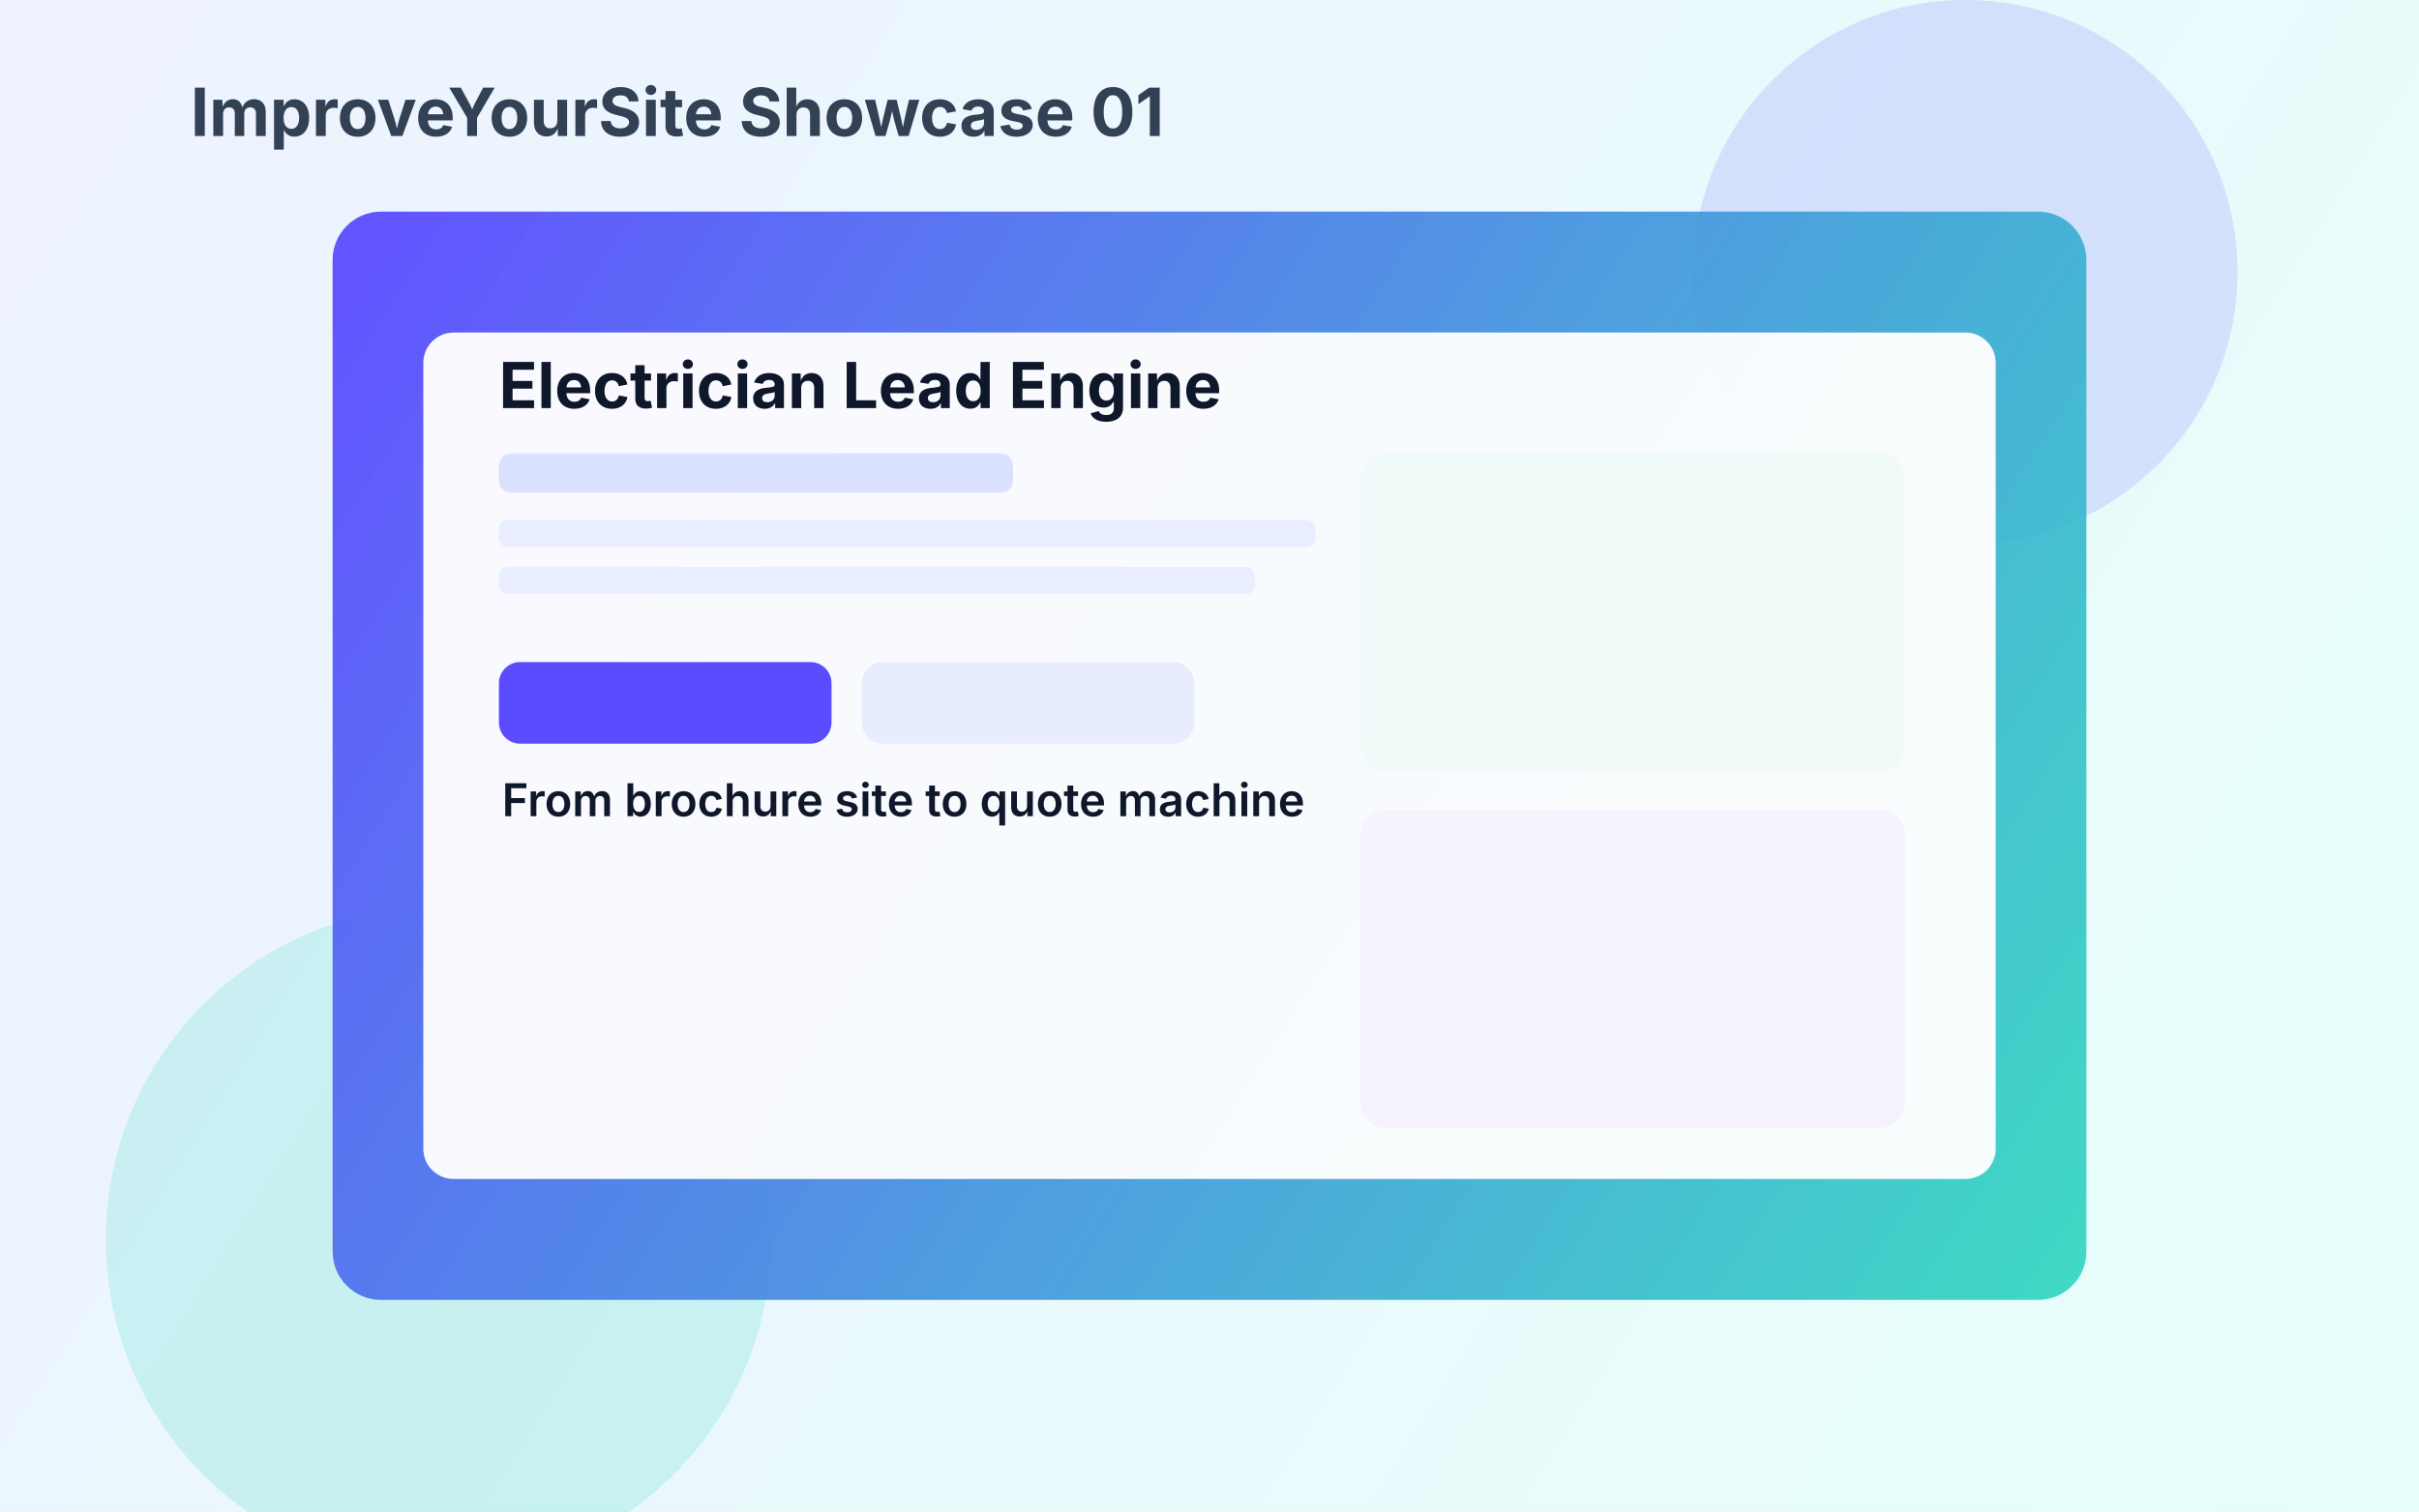
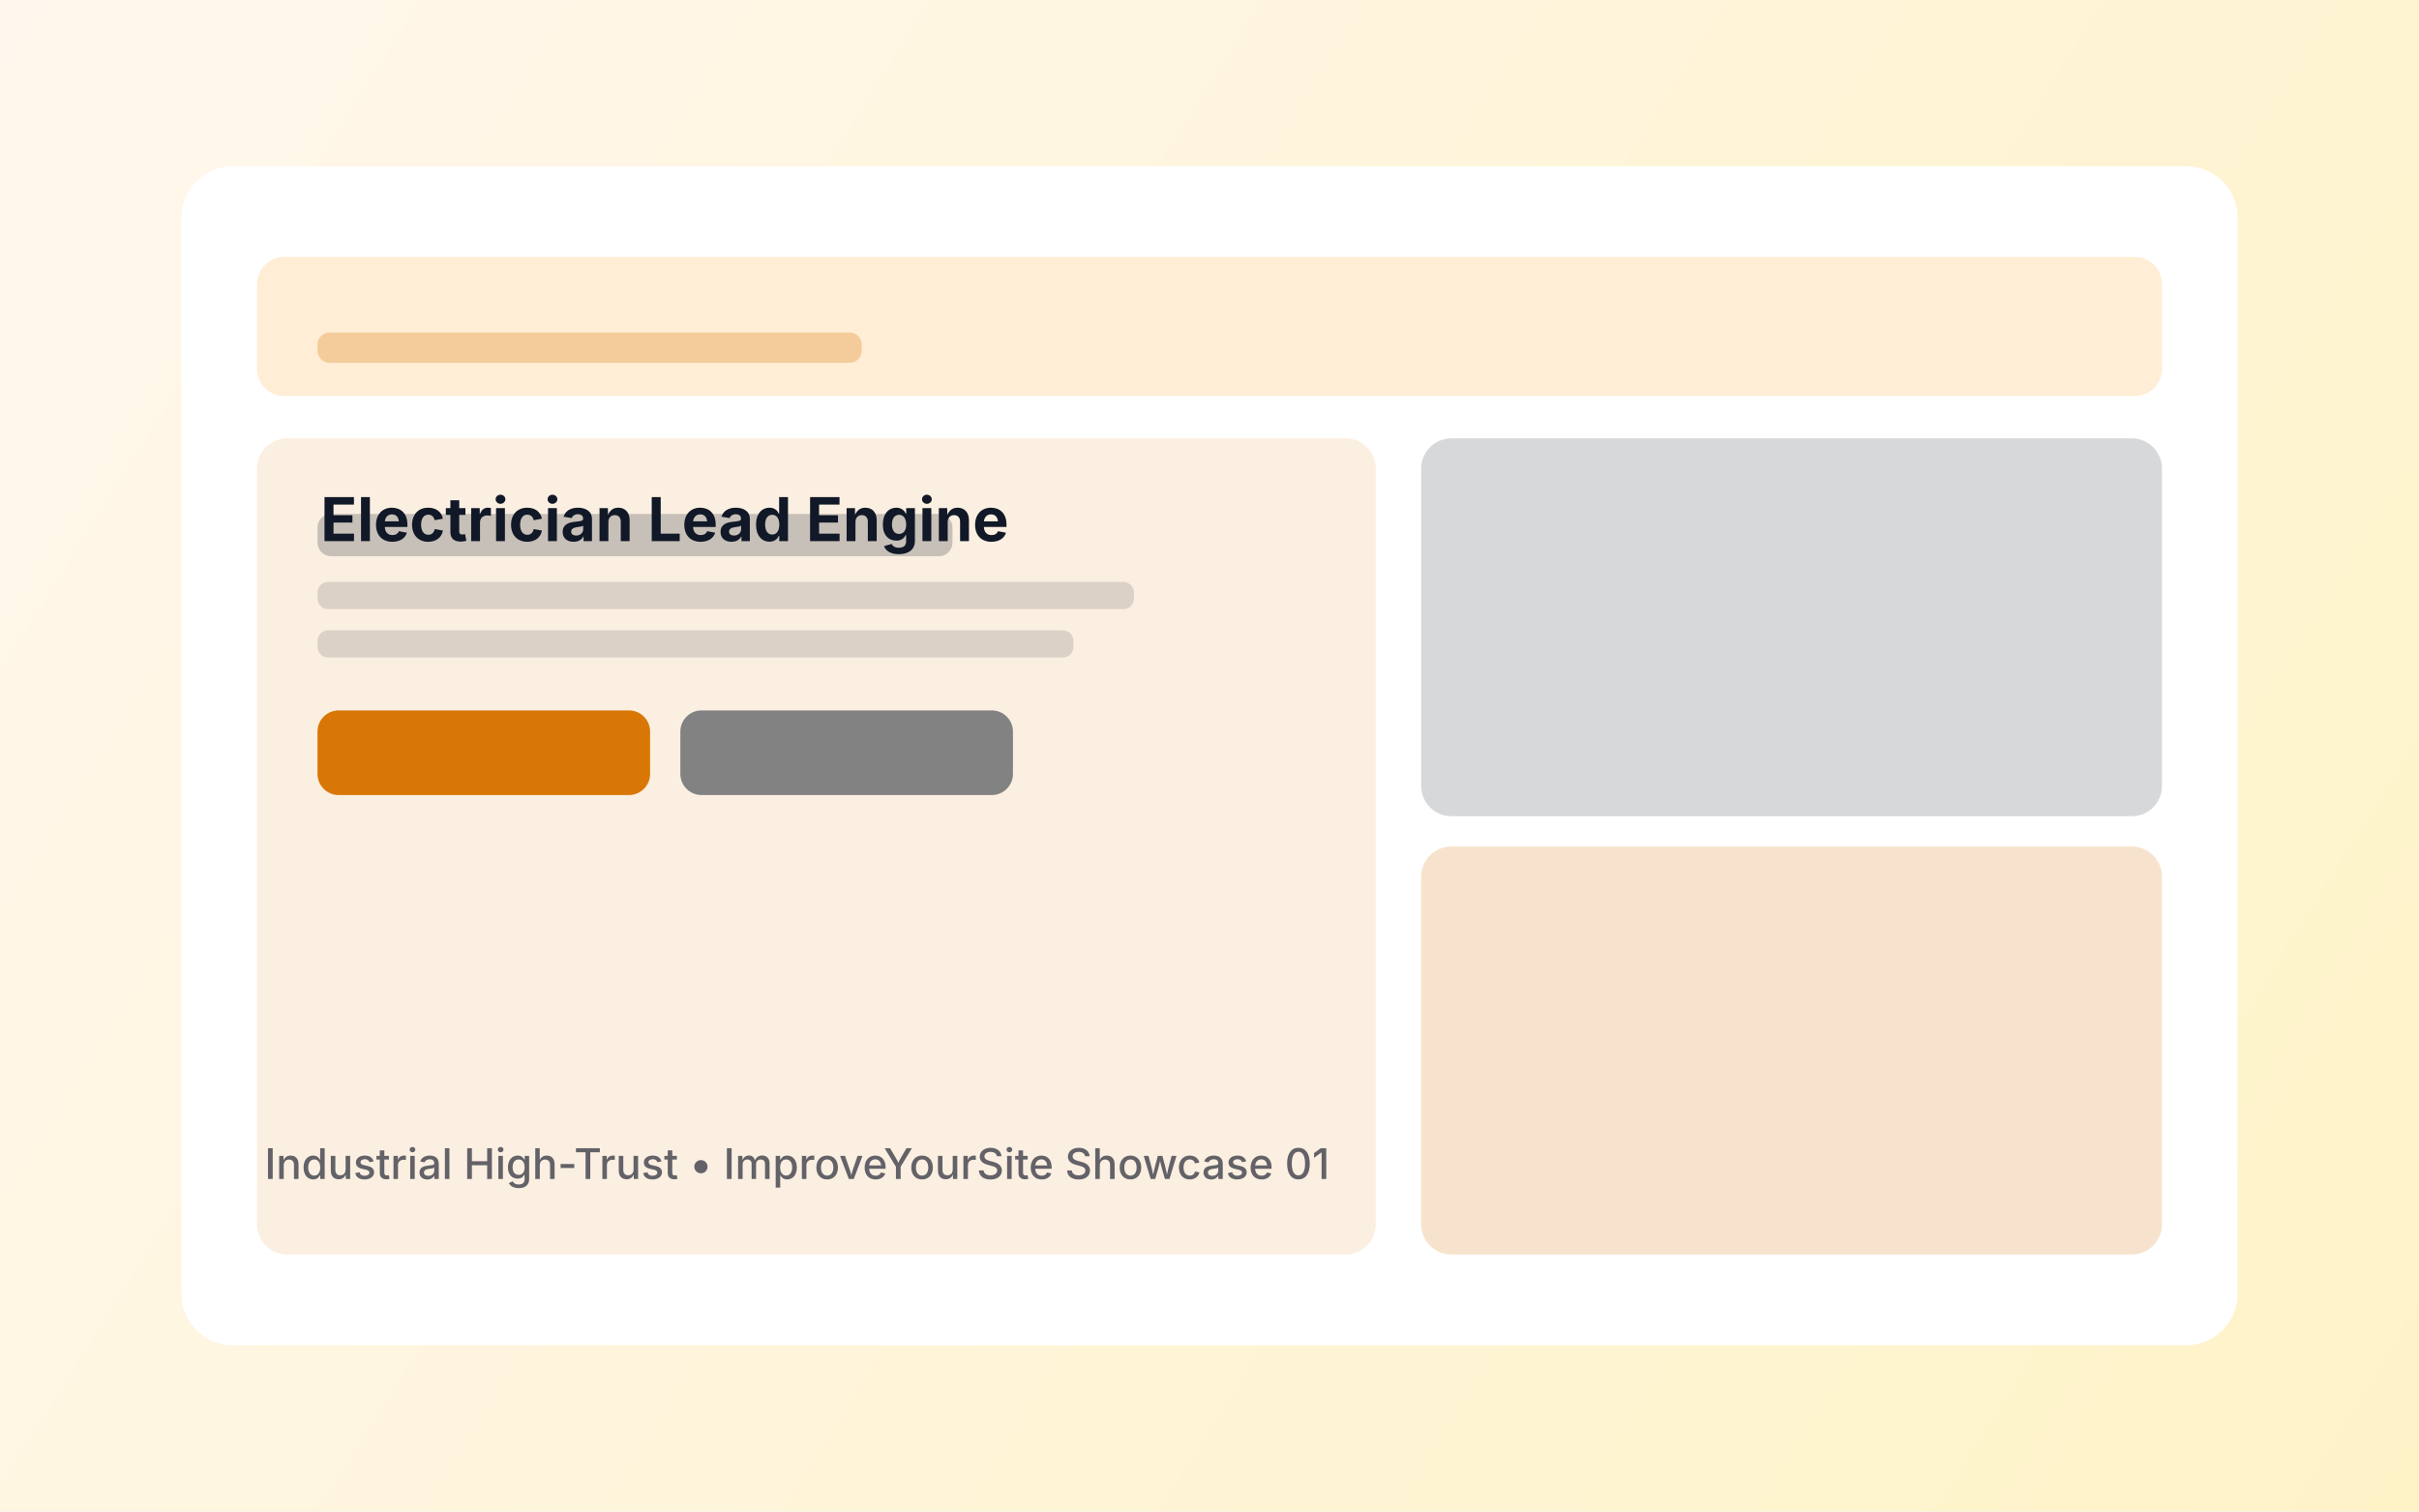
<svg xmlns="http://www.w3.org/2000/svg" width="1600" height="1000" viewBox="0 0 1600 1000" fill="none">
  <defs>
-     <linearGradient id="bg" x1="0" y1="0" x2="1600" y2="1000" gradientUnits="userSpaceOnUse">
-       <stop stop-color="#EEF2FF" />
-       <stop offset="1" stop-color="#E6FFFA" />
-     </linearGradient>
-     <linearGradient id="card" x1="260" y1="150" x2="1360" y2="850" gradientUnits="userSpaceOnUse">
-       <stop stop-color="#5B4DFF" stop-opacity="0.95" />
-       <stop offset="1" stop-color="#2DD4BF" stop-opacity="0.9" />
+     <linearGradient id="bg1" x1="0" y1="0" x2="1600" y2="1000" gradientUnits="userSpaceOnUse">
+       <stop stop-color="#FFF7ED" />
+       <stop offset="1" stop-color="#FEF3C7" />
    </linearGradient>
  </defs>
-   <rect width="1600" height="1000" fill="url(#bg)" />
-   <circle cx="1300" cy="180" r="180" fill="#5B4DFF" fill-opacity="0.15" />
-   <circle cx="290" cy="820" r="220" fill="#2DD4BF" fill-opacity="0.18" />
-   <rect x="220" y="140" width="1160" height="720" rx="32" fill="url(#card)" />
-   <rect x="280" y="220" width="1040" height="560" rx="20" fill="#FFFFFF" fill-opacity="0.96" />
-   <rect x="330" y="300" width="340" height="26" rx="8" fill="#D9E1FF" />
-   <rect x="330" y="344" width="540" height="18" rx="6" fill="#E8EDFF" />
-   <rect x="330" y="375" width="500" height="18" rx="6" fill="#E8EDFF" />
-   <rect x="330" y="438" width="220" height="54" rx="14" fill="#5B4DFF" />
-   <rect x="570" y="438" width="220" height="54" rx="14" fill="#E7ECFF" />
-   <rect x="900" y="300" width="360" height="210" rx="16" fill="#F0FBF9" />
-   <rect x="900" y="536" width="360" height="210" rx="16" fill="#F6F3FF" />
-   <text x="330" y="270" fill="#0F172A" font-family="Inter, Arial, sans-serif" font-size="42" font-weight="700">Electrician Lead Engine</text>
-   <text x="332" y="540" fill="#0F172A" font-family="Inter, Arial, sans-serif" font-size="30" font-weight="600">From brochure site to quote machine</text>
-   <text x="126" y="90" fill="#334155" font-family="Inter, Arial, sans-serif" font-size="44" font-weight="700">ImproveYourSite Showcase 01</text>
+   <rect width="1600" height="1000" fill="url(#bg1)" />
+   <rect x="120" y="110" width="1360" height="780" rx="34" fill="white" />
+   <rect x="170" y="170" width="1260" height="92" rx="18" fill="#FFEDD5" />
+   <rect x="170" y="290" width="740" height="540" rx="20" fill="#D97706" fill-opacity="0.12" />
+   <rect x="940" y="290" width="490" height="250" rx="20" fill="#1F2937" fill-opacity="0.18" />
+   <rect x="940" y="560" width="490" height="270" rx="20" fill="#D97706" fill-opacity="0.2" />
+   <rect x="210" y="220" width="360" height="20" rx="8" fill="#D97706" fill-opacity="0.28" />
+   <rect x="210" y="340" width="420" height="28" rx="9" fill="#111827" fill-opacity="0.22" />
+   <rect x="210" y="385" width="540" height="18" rx="7" fill="#111827" fill-opacity="0.14" />
+   <rect x="210" y="417" width="500" height="18" rx="7" fill="#111827" fill-opacity="0.14" />
+   <rect x="210" y="470" width="220" height="56" rx="14" fill="#D97706" />
+   <rect x="450" y="470" width="220" height="56" rx="14" fill="#1F2937" fill-opacity="0.55" />
+   <text x="212" y="358" fill="#111827" font-family="Inter, Arial, sans-serif" font-size="40" font-weight="700">Electrician Lead Engine</text>
+   <text x="175" y="780" fill="#111827" fill-opacity="0.65" font-family="Inter, Arial, sans-serif" font-size="28" font-weight="500">Industrial High-Trust • ImproveYourSite Showcase 01</text>
</svg>
